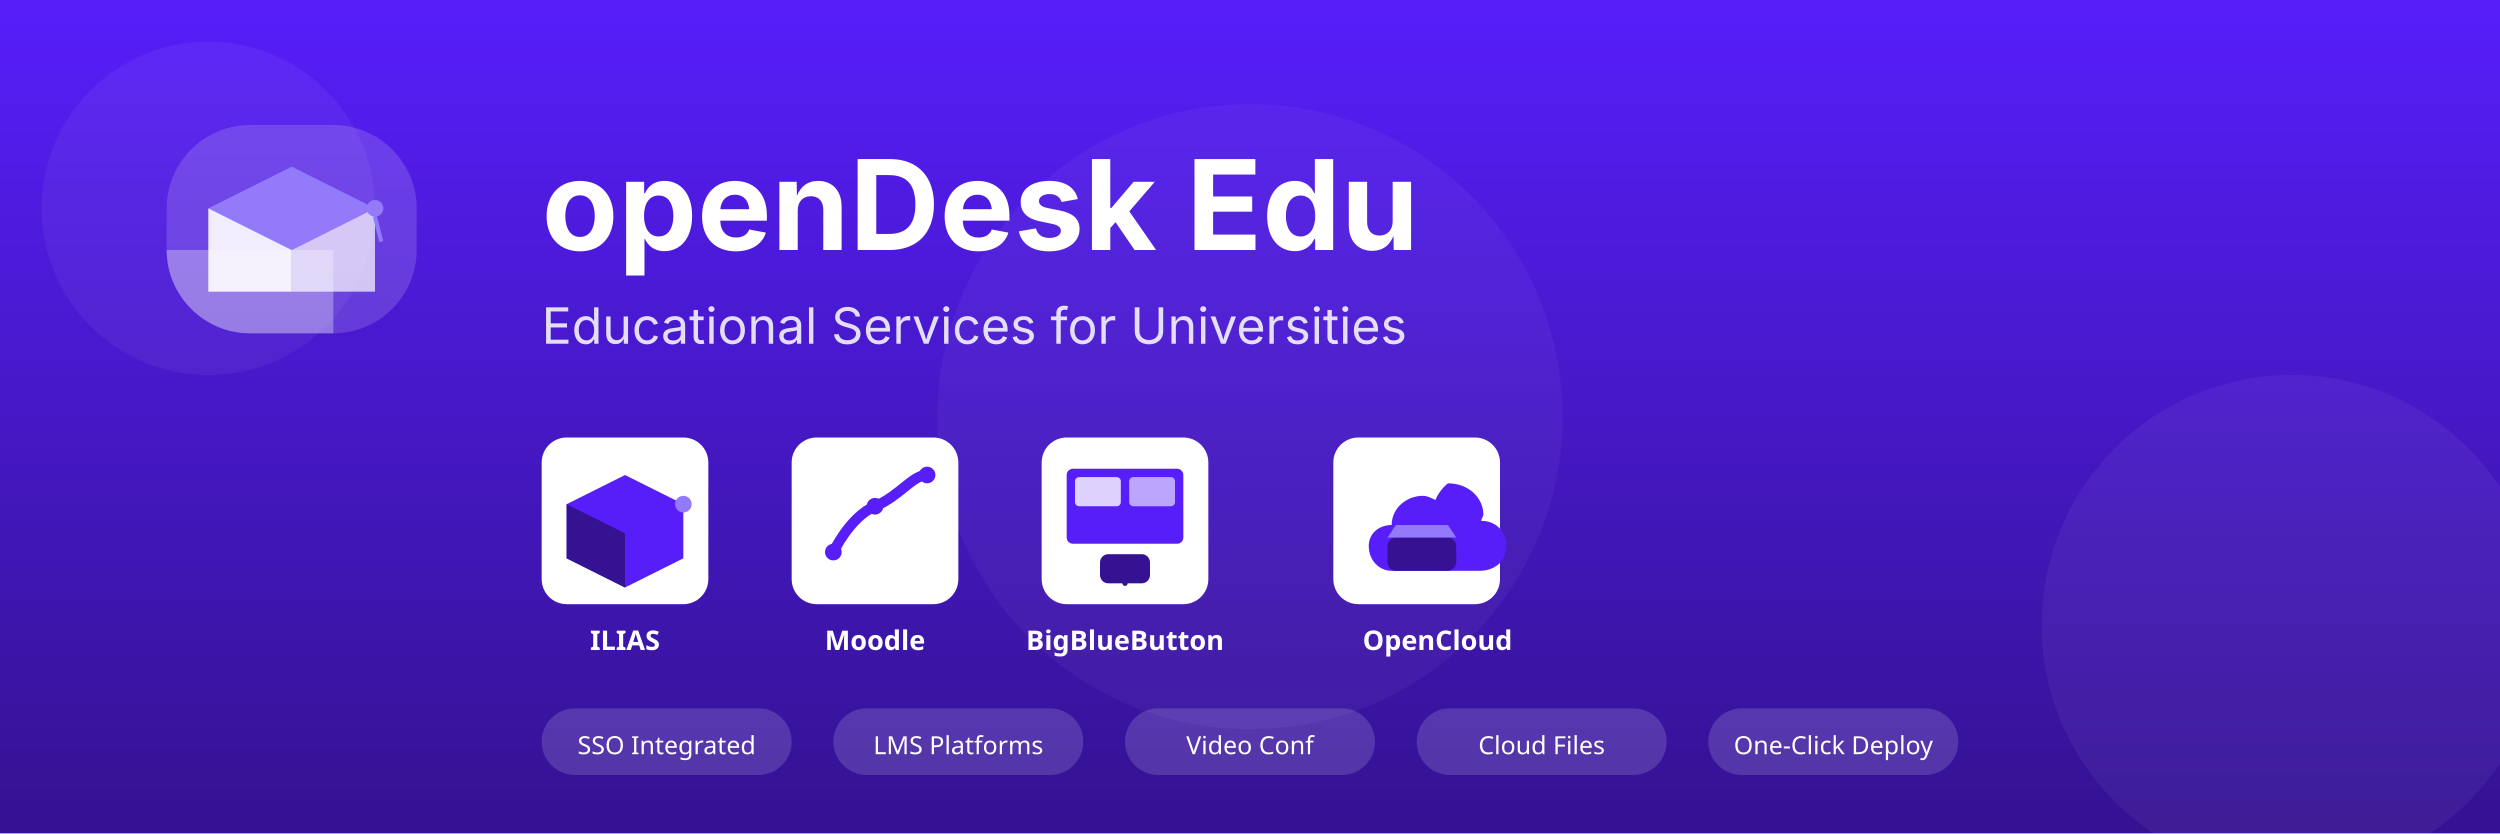
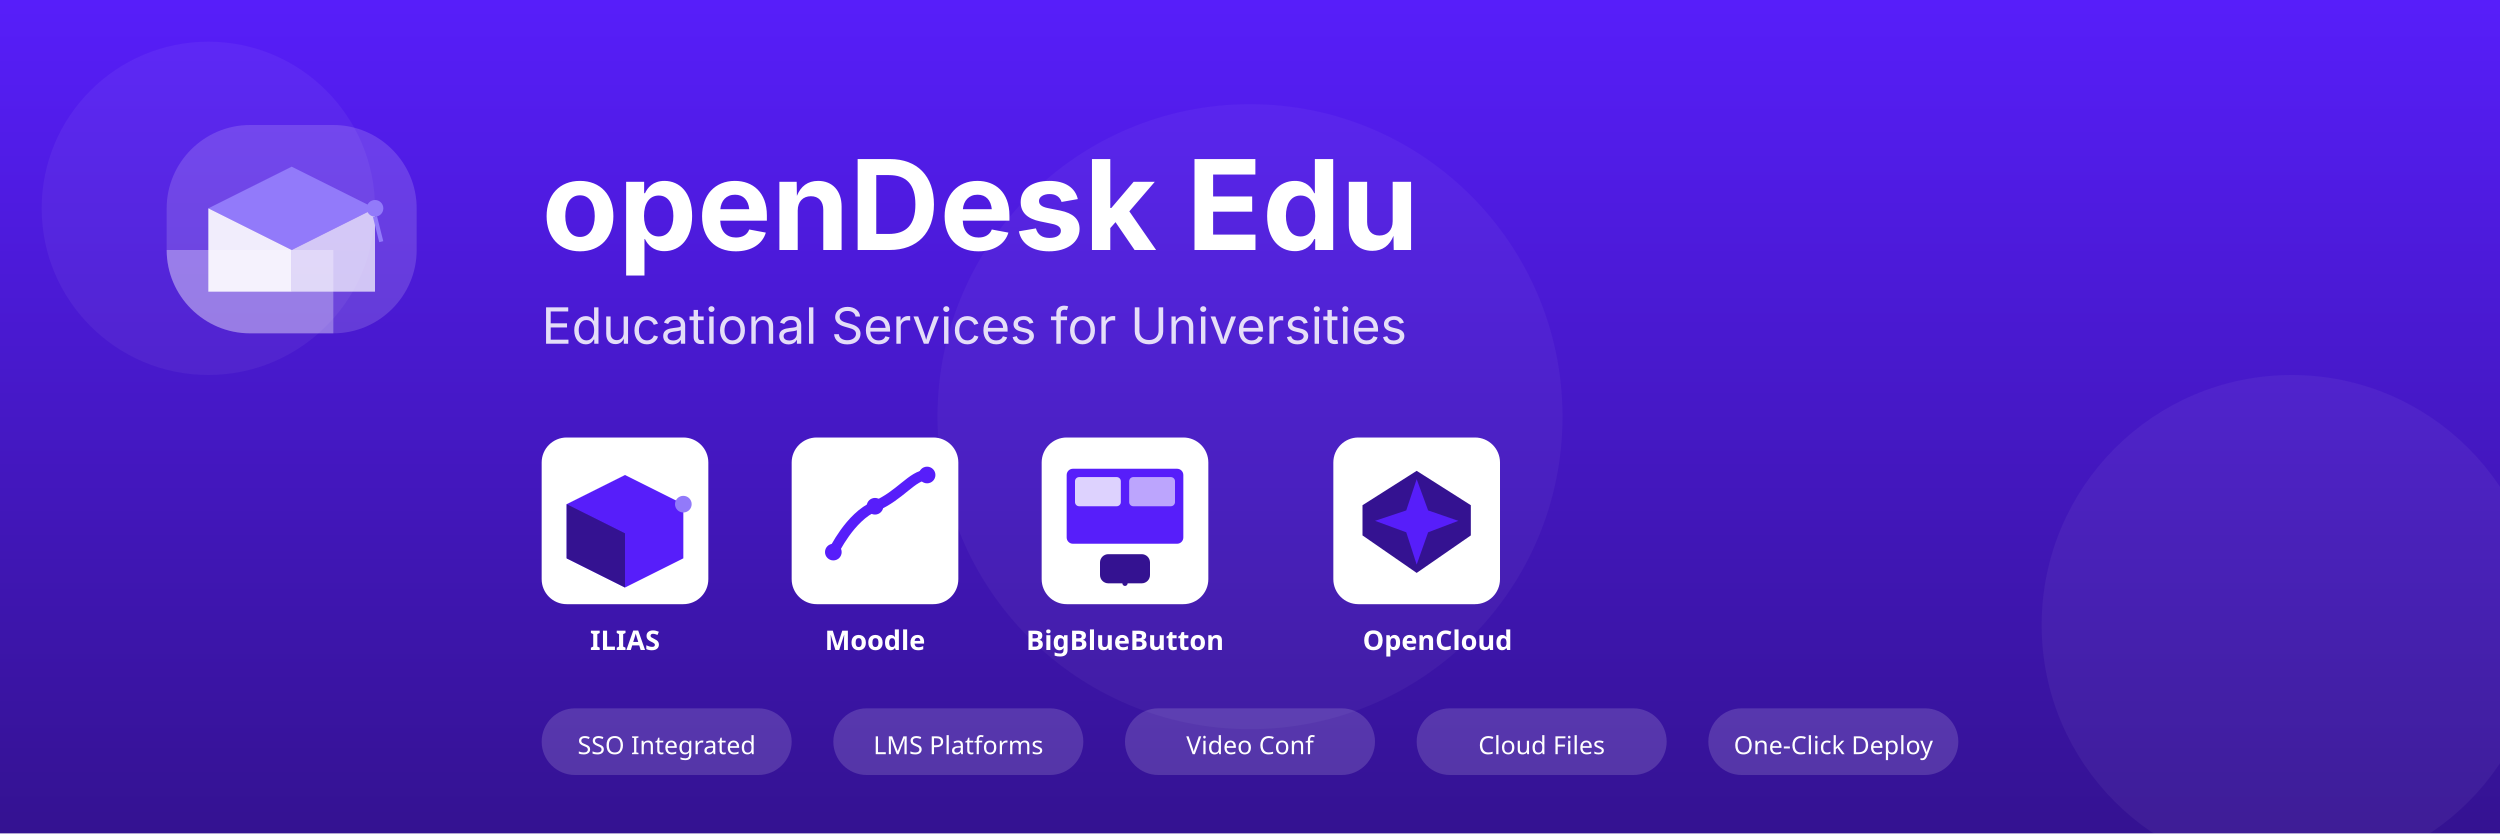
<svg xmlns="http://www.w3.org/2000/svg" width="1200" height="400" viewBox="0 0 1200 400" fill="none">
  <defs>
    <linearGradient id="bg" x1="0" y1="0" x2="0" y2="1">
      <stop offset="0%" stop-color="#571EFA" />
      <stop offset="100%" stop-color="#341291" />
    </linearGradient>
    <linearGradient id="accent" x1="0" y1="0" x2="1" y2="1">
      <stop offset="0%" stop-color="#927AFA" />
      <stop offset="100%" stop-color="#571EFA" />
    </linearGradient>
  </defs>
  <rect width="1200" height="400" fill="url(#bg)" />
  <circle cx="100" cy="100" r="80" fill="white" opacity="0.05" />
  <circle cx="1100" cy="300" r="120" fill="white" opacity="0.05" />
  <circle cx="600" cy="200" r="150" fill="white" opacity="0.04" />
  <g transform="translate(80, 60)">
    <path fill="white" opacity="0.3" d="M0 60C0 82 18 100 40 100H80V60H0Z" />
    <path fill="white" d="M0 60V40C0 18 18 0 40 0H80C102 0 120 18 120 40V60C120 82 102 100 80 100H40C18 100 0 82 0 60Z" opacity="0.15" />
    <path fill="#927AFA" d="M60 20L20 40L60 60L100 40L60 20Z" />
    <path fill="white" d="M20 40L60 60V80H20V40Z" opacity="0.9" />
    <path fill="white" d="M60 60L100 40V80H60V60Z" opacity="0.7" />
    <circle fill="#927AFA" cx="100" cy="40" r="4" />
    <line x1="100" y1="44" x2="103" y2="56" stroke="#927AFA" stroke-width="2" />
  </g>
  <text x="260" y="120" fill="white" font-family="system-ui, -apple-system, sans-serif" font-size="60" font-weight="bold">openDesk Edu</text>
  <text x="260" y="165" fill="white" font-family="system-ui, -apple-system, sans-serif" font-size="24" opacity="0.85">Educational Services for Universities</text>
  <g transform="translate(260, 210)">
    <rect width="80" height="80" rx="12" fill="white" />
    <path fill="#571EFA" d="M40 18L12 32V58L40 72L68 58V32L40 18Z" />
    <path fill="#341291" d="M12 32L40 46V72L12 58V32Z" />
    <circle fill="#927AFA" cx="68" cy="32" r="4" />
    <text x="40" y="102" fill="white" font-family="system-ui, sans-serif" font-size="13" text-anchor="middle" font-weight="600">ILIAS</text>
  </g>
  <g transform="translate(380, 210)">
    <rect width="80" height="80" rx="12" fill="white" />
    <path d="M20 55C20 55 28 38 40 33C52 28 58 18 65 18" stroke="#571EFA" stroke-width="5" stroke-linecap="round" fill="none" />
    <circle cx="20" cy="55" r="4" fill="#571EFA" />
    <circle cx="40" cy="33" r="4" fill="#571EFA" />
    <circle cx="65" cy="18" r="4" fill="#571EFA" />
    <text x="40" y="102" fill="white" font-family="system-ui, sans-serif" font-size="13" text-anchor="middle" font-weight="600">Moodle</text>
  </g>
  <g transform="translate(500, 210)">
    <rect width="80" height="80" rx="12" fill="white" />
    <rect x="12" y="15" width="56" height="36" rx="3" fill="#571EFA" />
    <rect x="16" y="19" width="22" height="14" rx="2" fill="white" opacity="0.8" />
    <rect x="42" y="19" width="22" height="14" rx="2" fill="white" opacity="0.6" />
    <rect x="28" y="56" width="24" height="14" rx="4" fill="#341291" />
    <line x1="40" y1="63" x2="40" y2="70" stroke="#341291" stroke-width="2.5" stroke-linecap="round" />
    <text x="40" y="102" fill="white" font-family="system-ui, sans-serif" font-size="13" text-anchor="middle" font-weight="600">BigBlueButton</text>
  </g>
  <g transform="translate(640, 210)">
    <rect width="80" height="80" rx="12" fill="white" />
-     <path fill="#571EFA" d="M55 22C65 22 72 29 72 37C72 38 71 39 71 40C78 40 83 45 83 52C83 59 78 64 70 64H28C22 64 17 59 17 52C17 46 22 42 28 42C28 34 35 28 43 28C45 28 47 29 49 30C51 25 55 22 55 22Z" />
-     <path fill="#341291" d="M30 48H55C57 48 59 50 59 52V60C59 62 57 64 55 64H30C28 64 26 62 26 60V52C26 50 28 48 30 48Z" />
-     <path d="M26 48L30 42H55L59 48" fill="#927AFA" />
+     <path d="M14 32.5L40 16L66 32.5L66 47L40 65L14 47Z" fill="#341291" />
+     <path d="M35 35L40 20L45.5 35L60 40L45.5 45.5L40 61L35 45.5L20 40Z" fill="#571EFA" />
    <text x="50" y="102" fill="white" font-family="system-ui, sans-serif" font-size="13" text-anchor="middle" font-weight="600">OpenCloud</text>
  </g>
  <g transform="translate(260, 340)">
    <rect width="120" height="32" rx="16" fill="white" opacity="0.15" />
    <text x="60" y="22" fill="white" font-family="system-ui, sans-serif" font-size="12" text-anchor="middle">SSO Integrated</text>
  </g>
  <g transform="translate(400, 340)">
    <rect width="120" height="32" rx="16" fill="white" opacity="0.15" />
    <text x="60" y="22" fill="white" font-family="system-ui, sans-serif" font-size="12" text-anchor="middle">LMS Platforms</text>
  </g>
  <g transform="translate(540, 340)">
    <rect width="120" height="32" rx="16" fill="white" opacity="0.15" />
    <text x="60" y="22" fill="white" font-family="system-ui, sans-serif" font-size="12" text-anchor="middle">Video Conf</text>
  </g>
  <g transform="translate(680, 340)">
    <rect width="120" height="32" rx="16" fill="white" opacity="0.15" />
    <text x="60" y="22" fill="white" font-family="system-ui, sans-serif" font-size="12" text-anchor="middle">Cloud Files</text>
  </g>
  <g transform="translate(820, 340)">
    <rect width="120" height="32" rx="16" fill="white" opacity="0.15" />
    <text x="60" y="22" fill="white" font-family="system-ui, sans-serif" font-size="12" text-anchor="middle">One-Click Deploy</text>
  </g>
</svg>
